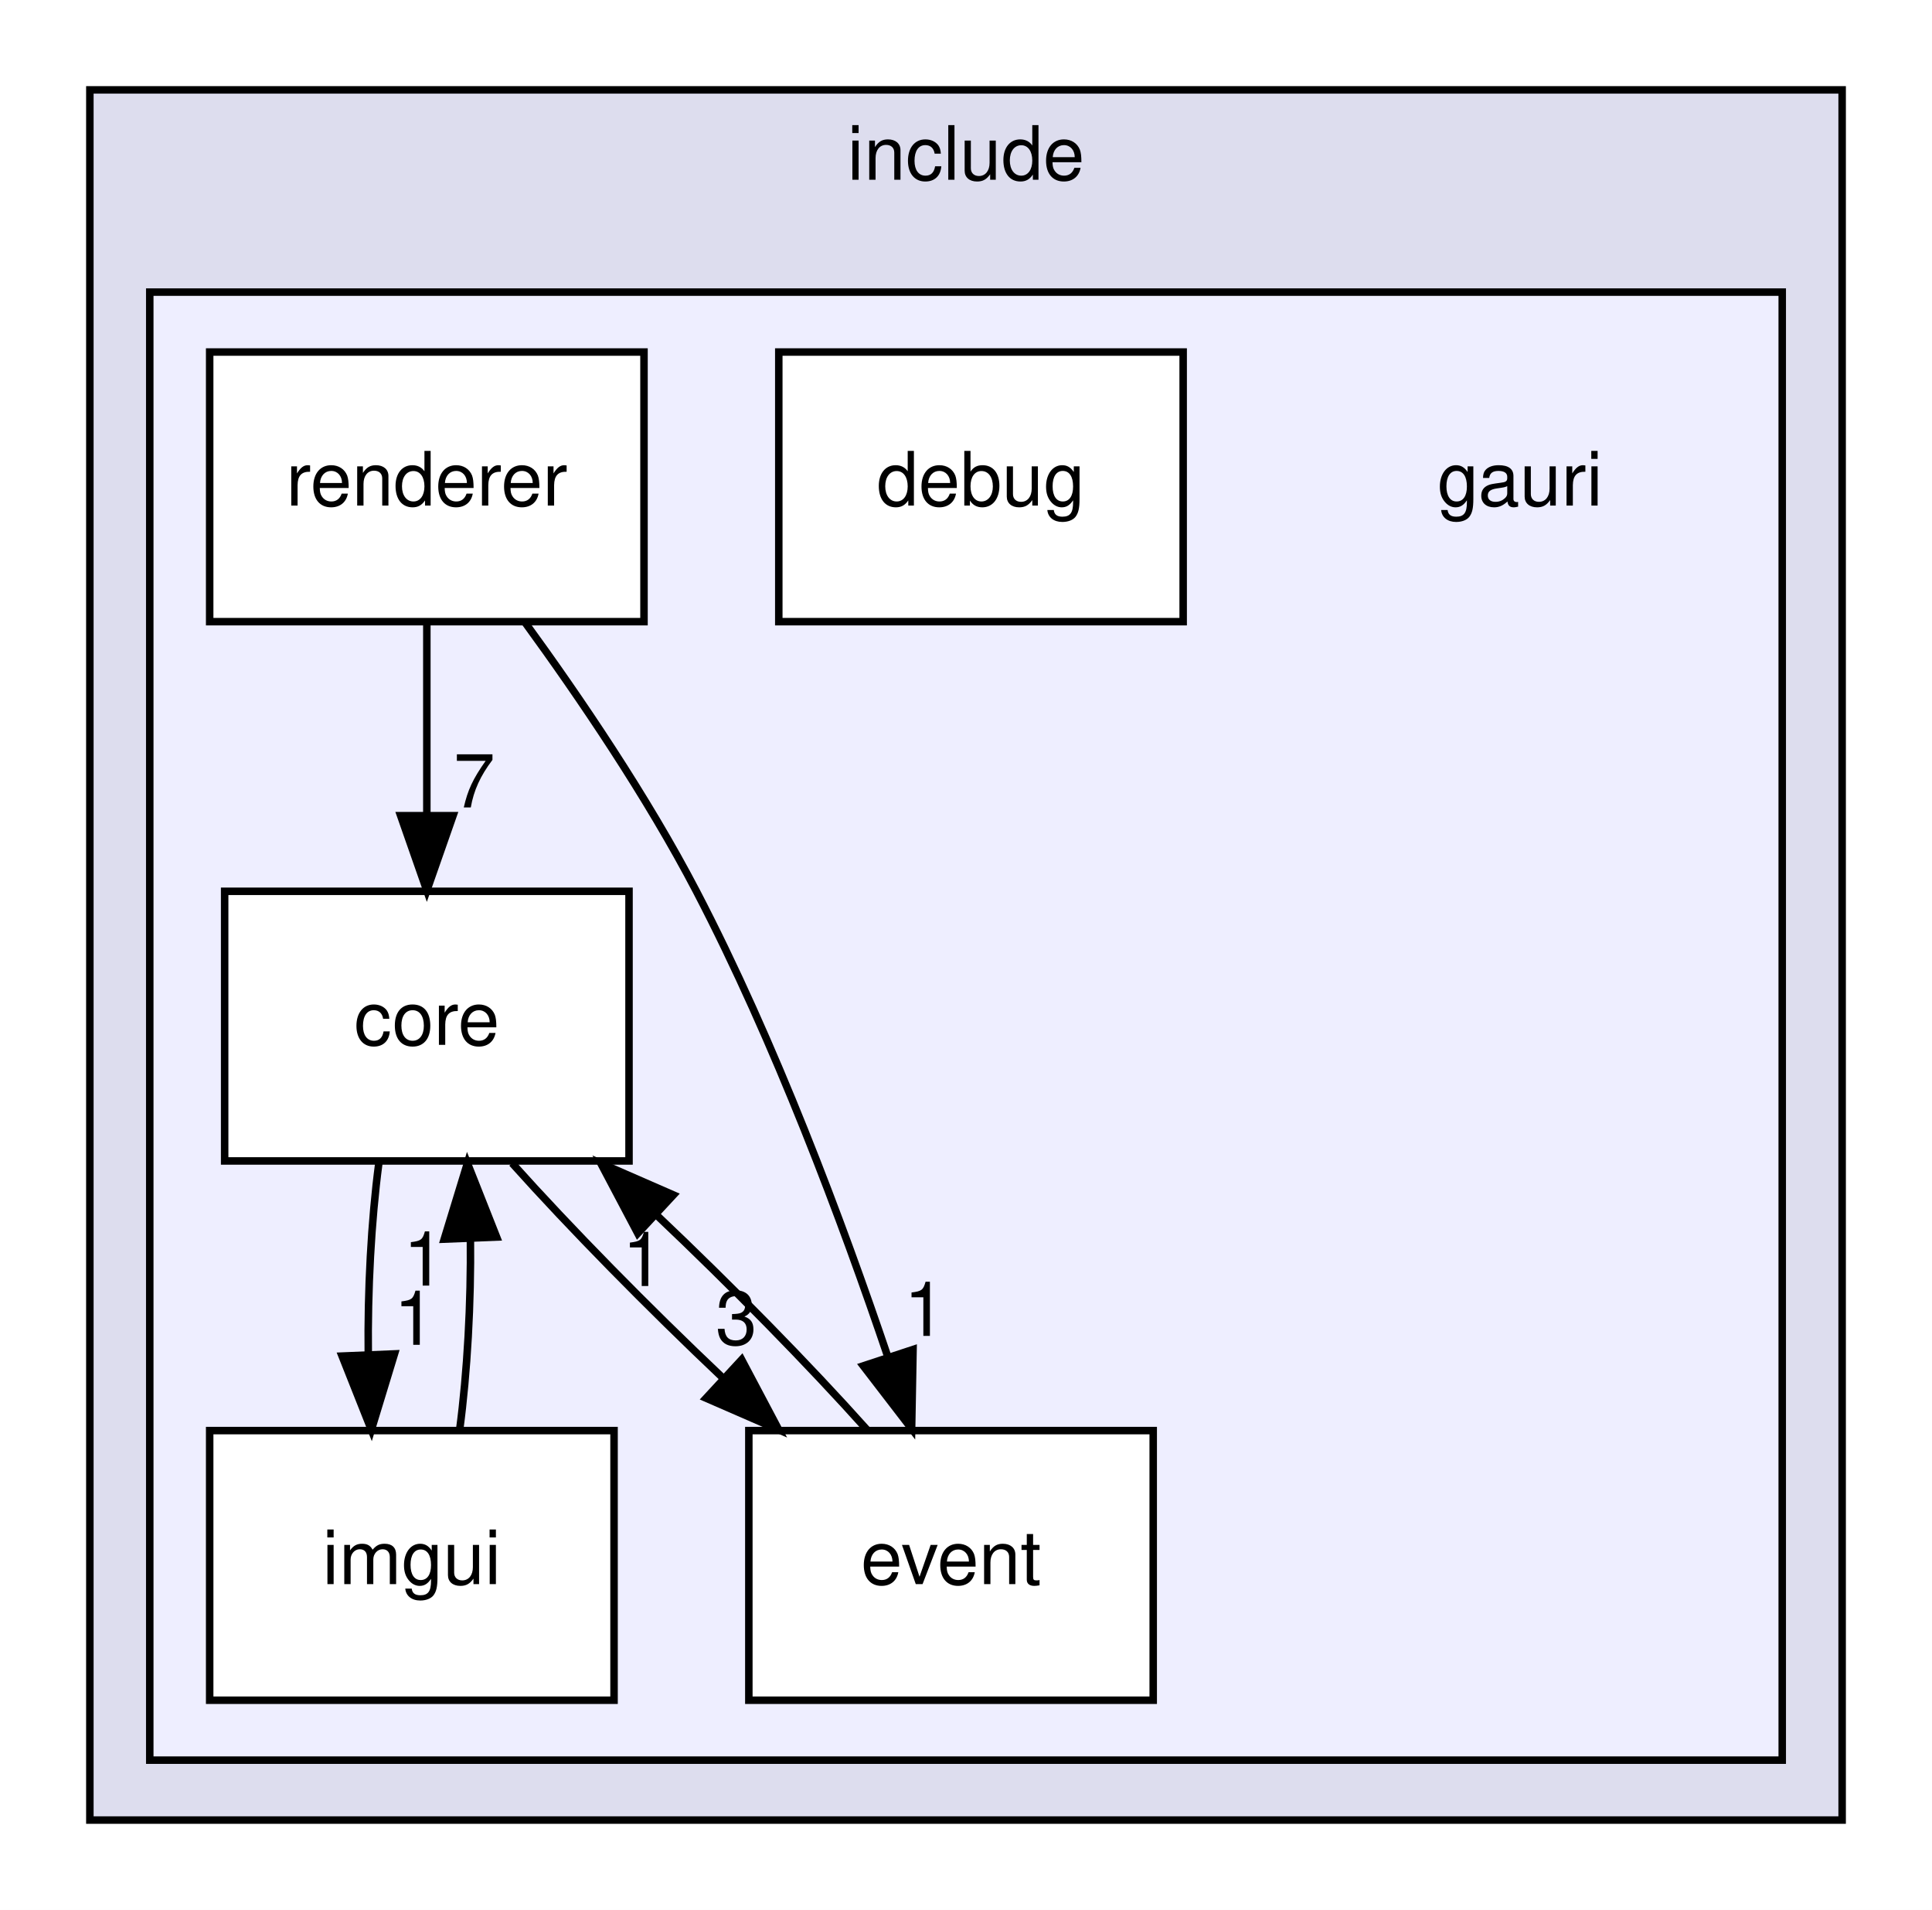
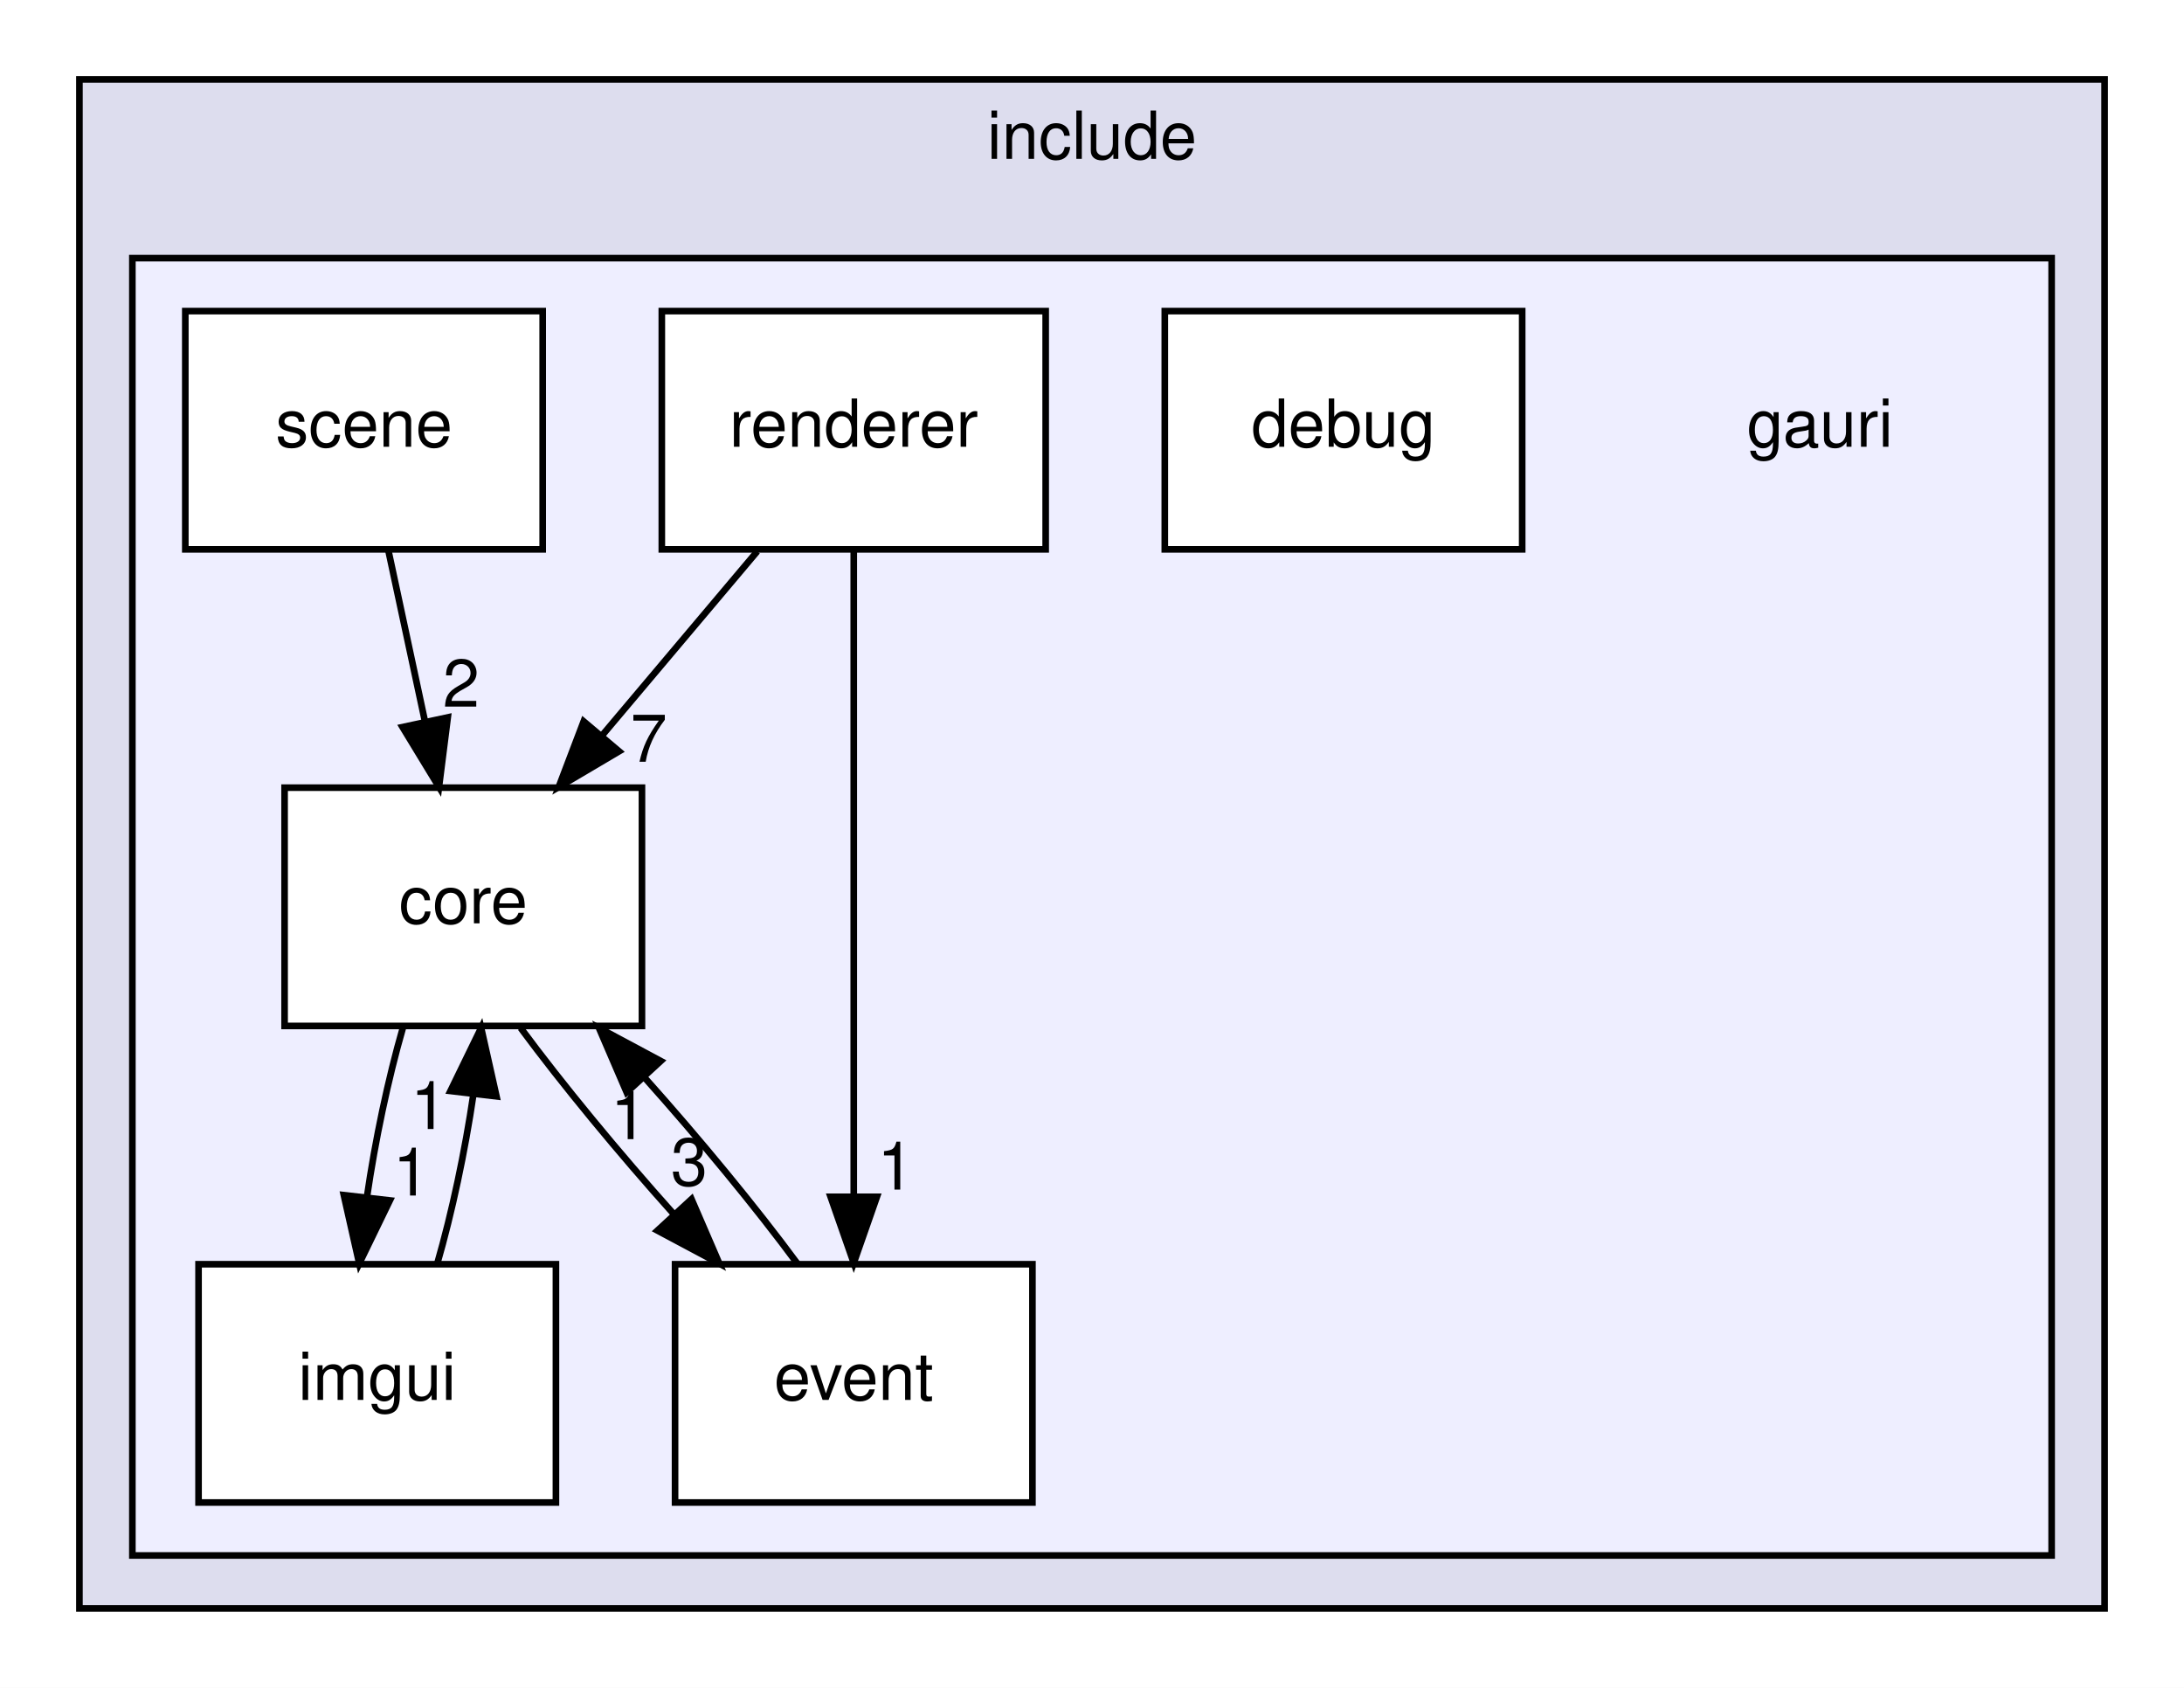
- <svg xmlns="http://www.w3.org/2000/svg" xmlns:xlink="http://www.w3.org/1999/xlink" width="258pt" height="255pt" viewBox="0.00 0.00 258.00 255.00">
+ <svg xmlns="http://www.w3.org/2000/svg" xmlns:xlink="http://www.w3.org/1999/xlink" width="330pt" height="255pt" viewBox="0.00 0.00 330.00 255.00">
  <g id="graph0" class="graph" transform="scale(1 1) rotate(0) translate(4 251)">
-     <polygon fill="white" stroke="transparent" points="-4,4 -4,-251 254,-251 254,4 -4,4" />
+     <polygon fill="white" stroke="transparent" points="-4,4 -4,-251 326,-251 326,4 -4,4" />
    <g id="clust1" class="cluster">
      <g id="a_clust1">
        <a xlink:href="dir_d44c64559bbebec7f509842c48db8b23.html" target="_top" xlink:title="include">
-           <polygon fill="#ddddee" stroke="black" points="8,-8 8,-239 242,-239 242,-8 8,-8" />
-           <text text-anchor="middle" x="125" y="-227" font-family="Helvetica,sans-Serif" font-size="10.00">include</text>
+           <polygon fill="#ddddee" stroke="black" points="8,-8 8,-239 314,-239 314,-8 8,-8" />
+           <text text-anchor="middle" x="161" y="-227" font-family="Helvetica,sans-Serif" font-size="10.00">include</text>
        </a>
      </g>
    </g>
    <g id="clust2" class="cluster">
      <g id="a_clust2">
        <a xlink:href="dir_f663037edfb7f082147afd6082a235f9.html" target="_top">
-           <polygon fill="#eeeeff" stroke="black" points="16,-16 16,-212 234,-212 234,-16 16,-16" />
+           <polygon fill="#eeeeff" stroke="black" points="16,-16 16,-212 306,-212 306,-16 16,-16" />
        </a>
      </g>
    </g>
    <g id="node1" class="node">
-       <text text-anchor="middle" x="199" y="-183.5" font-family="Helvetica,sans-Serif" font-size="10.00">gauri</text>
+       <text text-anchor="middle" x="271" y="-183.5" font-family="Helvetica,sans-Serif" font-size="10.00">gauri</text>
    </g>
    <g id="node2" class="node">
      <g id="a_node2">
        <a xlink:href="dir_e3f1be6c81707290c49db0b543c8ca0f.html" target="_top" xlink:title="core">
-           <polygon fill="white" stroke="black" points="80,-132 26,-132 26,-96 80,-96 80,-132" />
-           <text text-anchor="middle" x="53" y="-111.5" font-family="Helvetica,sans-Serif" font-size="10.00">core</text>
+           <polygon fill="white" stroke="black" points="93,-132 39,-132 39,-96 93,-96 93,-132" />
+           <text text-anchor="middle" x="66" y="-111.5" font-family="Helvetica,sans-Serif" font-size="10.00">core</text>
        </a>
      </g>
    </g>
    <g id="node4" class="node">
      <g id="a_node4">
        <a xlink:href="dir_41aff1ea0c6b1e926fcadcfce4fc621a.html" target="_top" xlink:title="event">
-           <polygon fill="white" stroke="black" points="150,-60 96,-60 96,-24 150,-24 150,-60" />
-           <text text-anchor="middle" x="123" y="-39.5" font-family="Helvetica,sans-Serif" font-size="10.00">event</text>
+           <polygon fill="white" stroke="black" points="152,-60 98,-60 98,-24 152,-24 152,-60" />
+           <text text-anchor="middle" x="125" y="-39.5" font-family="Helvetica,sans-Serif" font-size="10.00">event</text>
        </a>
      </g>
    </g>
-     <g id="edge1" class="edge">
-       <path fill="none" stroke="black" d="M64.39,-95.7C72.14,-87.05 82.57,-76.45 92.53,-67.03" />
-       <polygon fill="black" stroke="black" points="95.04,-69.47 100,-60.1 90.29,-64.33 95.04,-69.47" />
-       <g id="a_edge1-headlabel">
+     <g id="edge2" class="edge">
+       <path fill="none" stroke="black" d="M74.67,-95.7C80.94,-87.22 89.48,-76.86 97.8,-67.58" />
+       <polygon fill="black" stroke="black" points="100.49,-69.83 104.69,-60.1 95.34,-65.09 100.49,-69.83" />
+       <g id="a_edge2-headlabel">
        <a xlink:href="dir_000002_000004.html" target="_top" xlink:title="3">
-           <text text-anchor="middle" x="94.33" y="-71.49" font-family="Helvetica,sans-Serif" font-size="10.00">3</text>
+           <text text-anchor="middle" x="100.14" y="-71.9" font-family="Helvetica,sans-Serif" font-size="10.00">3</text>
        </a>
      </g>
    </g>
    <g id="node5" class="node">
      <g id="a_node5">
        <a xlink:href="dir_4d12ab9015076de1f5bb3c851ea7efd6.html" target="_top" xlink:title="imgui">
-           <polygon fill="white" stroke="black" points="78,-60 24,-60 24,-24 78,-24 78,-60" />
-           <text text-anchor="middle" x="51" y="-39.5" font-family="Helvetica,sans-Serif" font-size="10.00">imgui</text>
+           <polygon fill="white" stroke="black" points="80,-60 26,-60 26,-24 80,-24 80,-60" />
+           <text text-anchor="middle" x="53" y="-39.5" font-family="Helvetica,sans-Serif" font-size="10.00">imgui</text>
        </a>
      </g>
    </g>
-     <g id="edge2" class="edge">
-       <path fill="none" stroke="black" d="M46.59,-95.7C45.57,-87.98 45.08,-78.71 45.18,-70.11" />
-       <polygon fill="black" stroke="black" points="48.68,-70.24 45.59,-60.1 41.68,-69.95 48.68,-70.24" />
-       <g id="a_edge2-headlabel">
+     <g id="edge3" class="edge">
+       <path fill="none" stroke="black" d="M56.87,-95.7C54.64,-87.98 52.69,-78.71 51.44,-70.11" />
+       <polygon fill="black" stroke="black" points="54.91,-69.64 50.28,-60.1 47.95,-70.44 54.91,-69.64" />
+       <g id="a_edge3-headlabel">
        <a xlink:href="dir_000002_000005.html" target="_top" xlink:title="1">
-           <text text-anchor="middle" x="51.37" y="-71.45" font-family="Helvetica,sans-Serif" font-size="10.00">1</text>
+           <text text-anchor="middle" x="58.14" y="-70.38" font-family="Helvetica,sans-Serif" font-size="10.00">1</text>
        </a>
      </g>
    </g>
    <g id="node3" class="node">
      <g id="a_node3">
        <a xlink:href="dir_cbaa96a9408d6a0eed7a60968132a01f.html" target="_top" xlink:title="debug">
-           <polygon fill="white" stroke="black" points="154,-204 100,-204 100,-168 154,-168 154,-204" />
-           <text text-anchor="middle" x="127" y="-183.5" font-family="Helvetica,sans-Serif" font-size="10.00">debug</text>
-         </a>
-       </g>
-     </g>
-     <g id="edge5" class="edge">
-       <path fill="none" stroke="black" d="M111.79,-60.1C104.08,-68.72 93.67,-79.32 83.7,-88.76" />
-       <polygon fill="black" stroke="black" points="81.17,-86.33 76.22,-95.7 85.93,-91.46 81.17,-86.33" />
-       <g id="a_edge5-headlabel">
-         <a xlink:href="dir_000004_000002.html" target="_top" xlink:title="1">
-           <text text-anchor="middle" x="81.88" y="-79.3" font-family="Helvetica,sans-Serif" font-size="10.00">1</text>
+           <polygon fill="white" stroke="black" points="226,-204 172,-204 172,-168 226,-168 226,-204" />
+           <text text-anchor="middle" x="199" y="-183.5" font-family="Helvetica,sans-Serif" font-size="10.00">debug</text>
        </a>
      </g>
    </g>
    <g id="edge6" class="edge">
-       <path fill="none" stroke="black" d="M57.38,-60.1C58.41,-67.79 58.91,-77.05 58.82,-85.67" />
-       <polygon fill="black" stroke="black" points="55.32,-85.56 58.42,-95.7 62.32,-85.84 55.32,-85.56" />
+       <path fill="none" stroke="black" d="M116.48,-60.1C110.24,-68.55 101.72,-78.9 93.39,-88.2" />
+       <polygon fill="black" stroke="black" points="90.69,-85.97 86.5,-95.7 95.84,-90.7 90.69,-85.97" />
      <g id="a_edge6-headlabel">
+         <a xlink:href="dir_000004_000002.html" target="_top" xlink:title="1">
+           <text text-anchor="middle" x="91.03" y="-78.9" font-family="Helvetica,sans-Serif" font-size="10.00">1</text>
+         </a>
+       </g>
+     </g>
+     <g id="edge7" class="edge">
+       <path fill="none" stroke="black" d="M62.07,-60.1C64.3,-67.79 66.26,-77.05 67.53,-85.67" />
+       <polygon fill="black" stroke="black" points="64.06,-86.17 68.7,-95.7 71.02,-85.36 64.06,-86.17" />
+       <g id="a_edge7-headlabel">
        <a xlink:href="dir_000005_000002.html" target="_top" xlink:title="1">
-           <text text-anchor="middle" x="52.63" y="-79.36" font-family="Helvetica,sans-Serif" font-size="10.00">1</text>
+           <text text-anchor="middle" x="60.82" y="-80.43" font-family="Helvetica,sans-Serif" font-size="10.00">1</text>
        </a>
      </g>
    </g>
    <g id="node6" class="node">
      <g id="a_node6">
        <a xlink:href="dir_d53f1416756d3ee0091b71cd98eb78f6.html" target="_top" xlink:title="renderer">
-           <polygon fill="white" stroke="black" points="82,-204 24,-204 24,-168 82,-168 82,-204" />
-           <text text-anchor="middle" x="53" y="-183.5" font-family="Helvetica,sans-Serif" font-size="10.00">renderer</text>
+           <polygon fill="white" stroke="black" points="154,-204 96,-204 96,-168 154,-168 154,-204" />
+           <text text-anchor="middle" x="125" y="-183.5" font-family="Helvetica,sans-Serif" font-size="10.00">renderer</text>
+         </a>
+       </g>
+     </g>
+     <g id="edge5" class="edge">
+       <path fill="none" stroke="black" d="M110.42,-167.7C103.34,-159.3 94.72,-149.07 86.95,-139.86" />
+       <polygon fill="black" stroke="black" points="89.54,-137.49 80.42,-132.1 84.19,-142.01 89.54,-137.49" />
+       <g id="a_edge5-headlabel">
+         <a xlink:href="dir_000006_000002.html" target="_top" xlink:title="7">
+           <text text-anchor="middle" x="94.03" y="-135.91" font-family="Helvetica,sans-Serif" font-size="10.00">7</text>
        </a>
      </g>
    </g>
    <g id="edge4" class="edge">
-       <path fill="none" stroke="black" d="M53,-167.7C53,-159.98 53,-150.71 53,-142.11" />
-       <polygon fill="black" stroke="black" points="56.5,-142.1 53,-132.1 49.5,-142.1 56.5,-142.1" />
+       <path fill="none" stroke="black" d="M125,-167.87C125,-143.67 125,-99.21 125,-70.39" />
+       <polygon fill="black" stroke="black" points="128.5,-70.19 125,-60.19 121.5,-70.19 128.5,-70.19" />
      <g id="a_edge4-headlabel">
-         <a xlink:href="dir_000006_000002.html" target="_top" xlink:title="7">
-           <text text-anchor="middle" x="59.34" y="-143.2" font-family="Helvetica,sans-Serif" font-size="10.00">7</text>
+         <a xlink:href="dir_000006_000004.html" target="_top" xlink:title="1">
+           <text text-anchor="middle" x="131.34" y="-71.28" font-family="Helvetica,sans-Serif" font-size="10.00">1</text>
        </a>
      </g>
    </g>
-     <g id="edge3" class="edge">
-       <path fill="none" stroke="black" d="M66.06,-167.97C73.42,-157.87 82.42,-144.62 89,-132 99.47,-111.92 108.47,-87.87 114.57,-69.83" />
-       <polygon fill="black" stroke="black" points="117.93,-70.83 117.74,-60.24 111.28,-68.64 117.93,-70.83" />
-       <g id="a_edge3-headlabel">
-         <a xlink:href="dir_000006_000004.html" target="_top" xlink:title="1">
-           <text text-anchor="middle" x="119.49" y="-72.64" font-family="Helvetica,sans-Serif" font-size="10.00">1</text>
+     <g id="node7" class="node">
+       <g id="a_node7">
+         <a xlink:href="dir_cf90a32db7eaef8c19fcb86e15c6665a.html" target="_top" xlink:title="scene">
+           <polygon fill="white" stroke="black" points="78,-204 24,-204 24,-168 78,-168 78,-204" />
+           <text text-anchor="middle" x="51" y="-183.5" font-family="Helvetica,sans-Serif" font-size="10.00">scene</text>
+         </a>
+       </g>
+     </g>
+     <g id="edge1" class="edge">
+       <path fill="none" stroke="black" d="M54.71,-167.7C56.36,-159.98 58.35,-150.71 60.19,-142.11" />
+       <polygon fill="black" stroke="black" points="63.66,-142.62 62.33,-132.1 56.82,-141.15 63.66,-142.62" />
+       <g id="a_edge1-headlabel">
+         <a xlink:href="dir_000007_000002.html" target="_top" xlink:title="2">
+           <text text-anchor="middle" x="65.68" y="-144.23" font-family="Helvetica,sans-Serif" font-size="10.00">2</text>
        </a>
      </g>
    </g>
  </g>
</svg>
